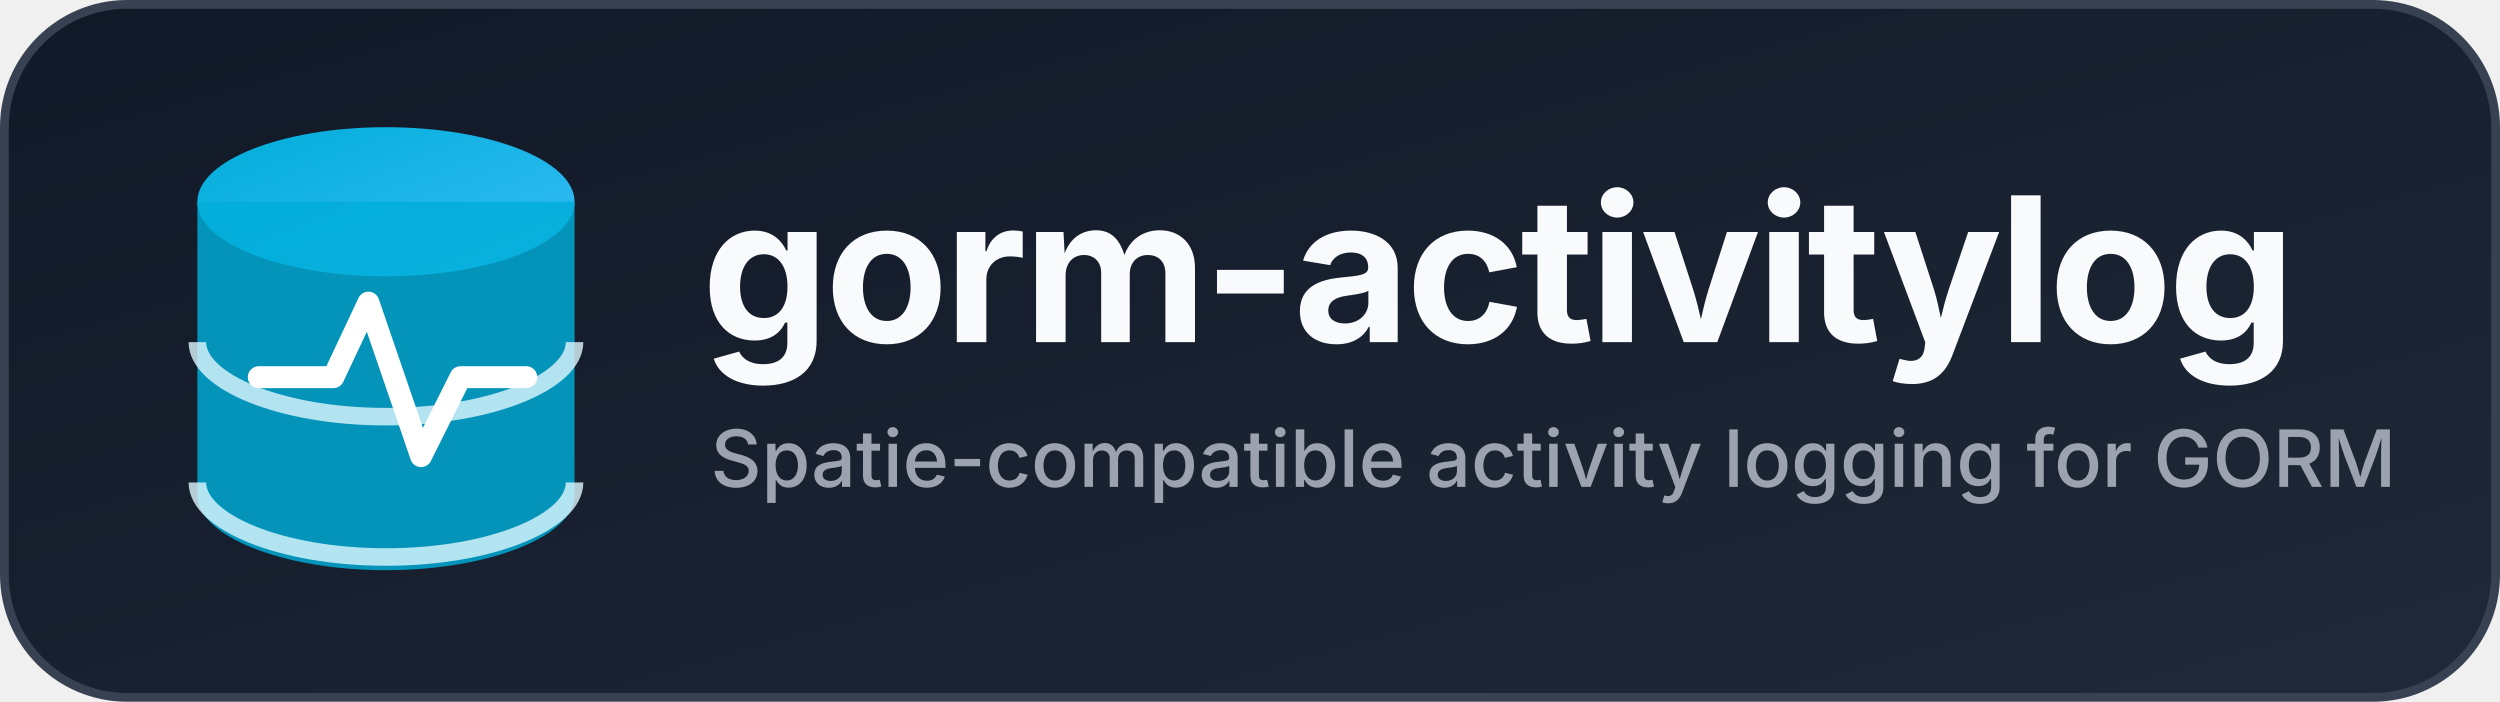
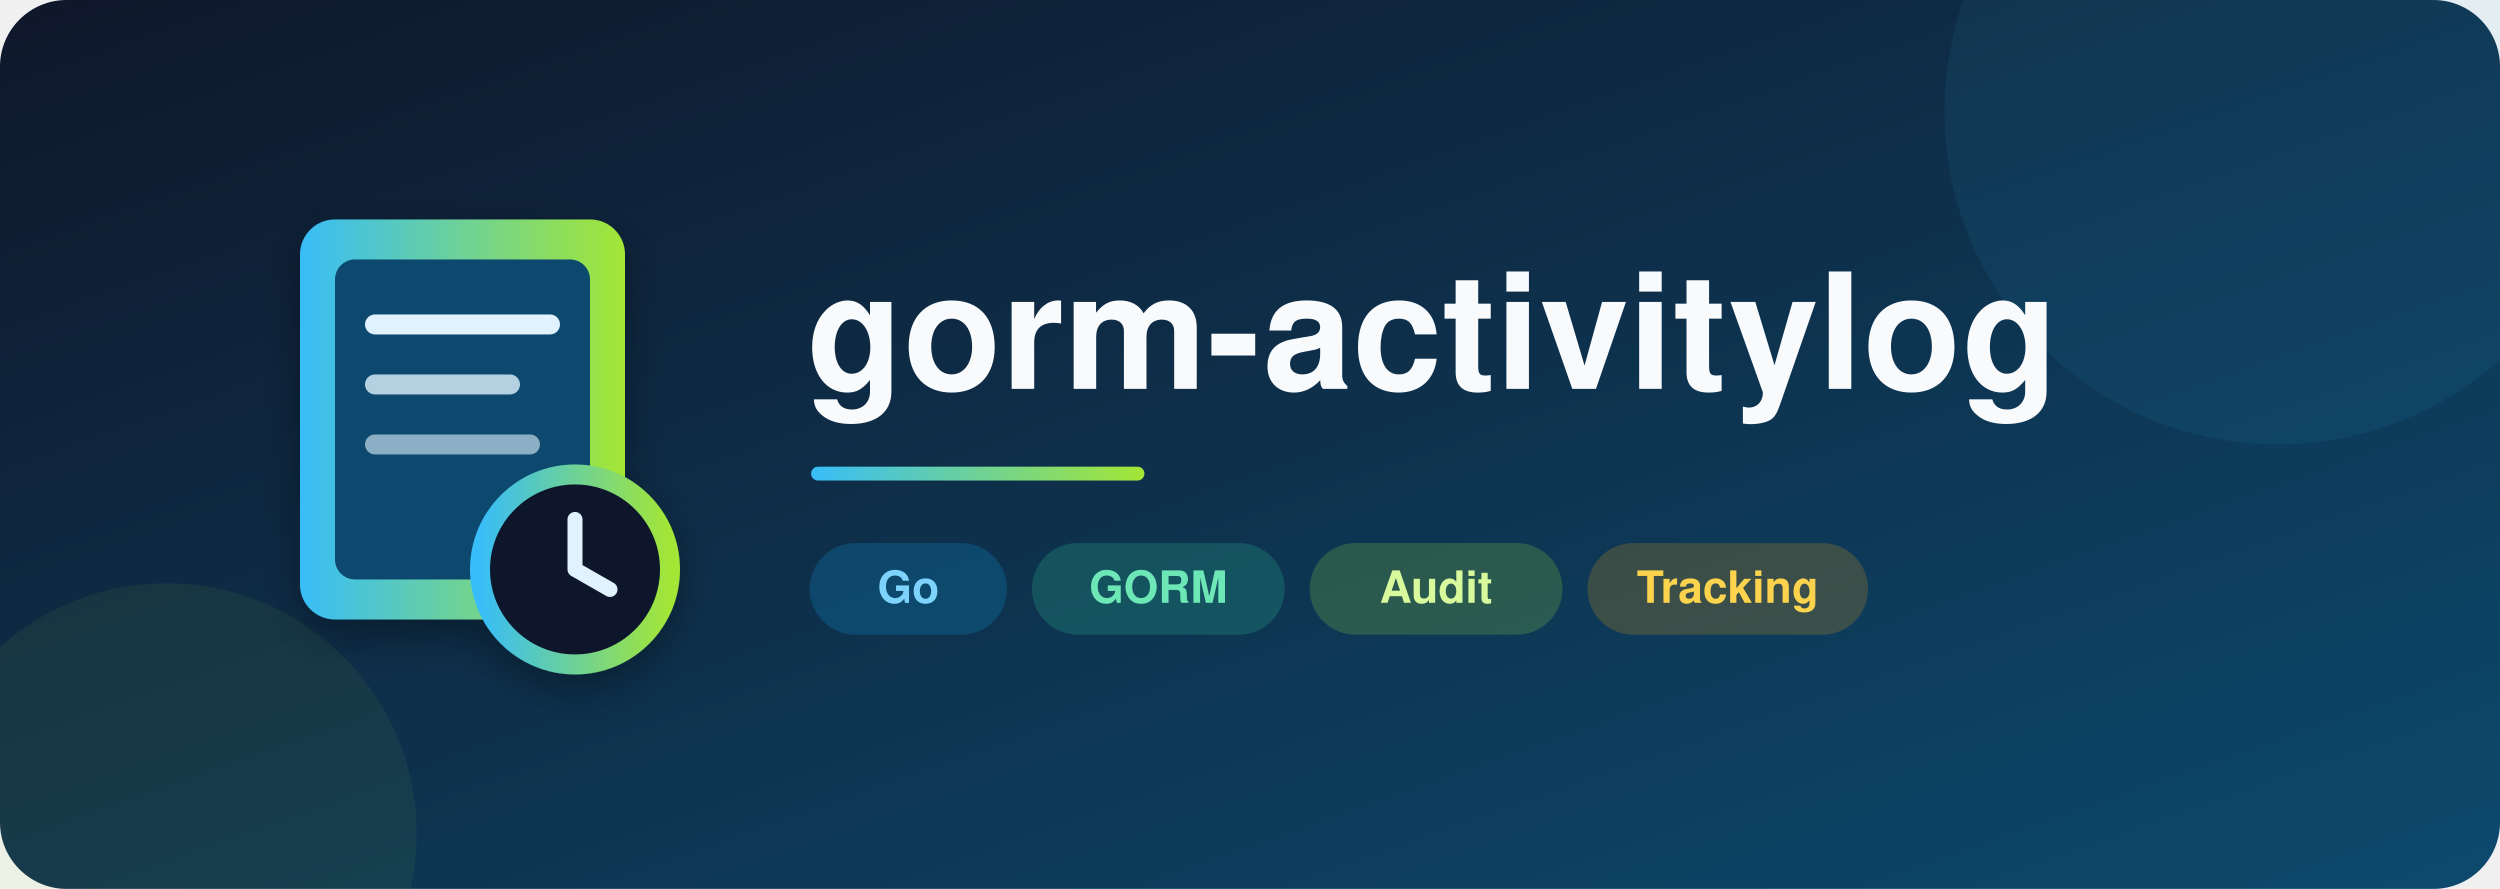
- <svg xmlns="http://www.w3.org/2000/svg" width="570" height="160" viewBox="0 0 570 160" role="img" aria-labelledby="title description">
+ <svg xmlns="http://www.w3.org/2000/svg" width="900" height="320" viewBox="0 0 900 320">
  <defs>
-     <linearGradient id="background" x1="0" y1="0" x2="1" y2="1">
-       <stop offset="0" stop-color="#111827" />
-       <stop offset="1" stop-color="#1f2937" />
+     <linearGradient id="bg" x1="0" y1="0" x2="1" y2="1">
+       <stop offset="0%" stop-color="#0f172a" />
+       <stop offset="100%" stop-color="#0c4a6e" />
    </linearGradient>
-     <linearGradient id="accent" x1="0" y1="0" x2="1" y2="1">
-       <stop offset="0" stop-color="#00add8" />
-       <stop offset="1" stop-color="#38bdf8" />
+     <linearGradient id="accent" x1="0" y1="0" x2="1" y2="0">
+       <stop offset="0%" stop-color="#38bdf8" />
+       <stop offset="100%" stop-color="#a3e635" />
    </linearGradient>
+     <filter id="shadow" x="-20%" y="-20%" width="140%" height="140%">
+       <feDropShadow dx="0" dy="6" stdDeviation="8" flood-color="#000" flood-opacity="0.35" />
+     </filter>
  </defs>
-   <rect x="1" y="1" width="568" height="158" rx="28" fill="url(#background)" stroke="#374151" stroke-width="2" />
-   <g transform="translate(34 26)">
-     <ellipse cx="54" cy="20" rx="43" ry="17" fill="url(#accent)" />
-     <path d="M11 20v67c0 9 19 17 43 17s43-8 43-17V20" fill="#00add8" opacity=".82" />
-     <path d="M11 52c0 9 19 17 43 17s43-8 43-17M11 84c0 9 19 17 43 17s43-8 43-17" fill="none" stroke="#dff7ff" stroke-width="4" opacity=".8" />
-     <path d="M25 60h17l8-17 12 35 9-18h15" fill="none" stroke="#fff" stroke-width="5" stroke-linecap="round" stroke-linejoin="round" />
+   <rect width="900" height="320" rx="24" fill="url(#bg)" />
+   <circle cx="820" cy="40" r="120" fill="#38bdf8" opacity="0.07" />
+   <circle cx="60" cy="300" r="90" fill="#a3e635" opacity="0.06" />
+   <g transform="translate(90,70) scale(0.9)" filter="url(#shadow)">
+     <rect x="20" y="10" width="130" height="160" rx="14" fill="url(#accent)" />
+     <rect x="34" y="26" width="102" height="128" rx="8" fill="#0c4a6e" />
+     <rect x="46" y="48" width="78" height="8" rx="4" fill="#e0f2fe" />
+     <rect x="46" y="72" width="62" height="8" rx="4" fill="#e0f2fe" opacity="0.8" />
+     <rect x="46" y="96" width="70" height="8" rx="4" fill="#e0f2fe" opacity="0.6" />
+     <circle cx="130" cy="150" r="38" fill="#0f172a" stroke="url(#accent)" stroke-width="8" />
+     <path d="M130 130 L130 150 L144 158" fill="none" stroke="#e0f2fe" stroke-width="6" stroke-linecap="round" stroke-linejoin="round" />
  </g>
-   <g font-family="Inter, ui-sans-serif, system-ui, -apple-system, BlinkMacSystemFont, 'Segoe UI', sans-serif">
-     <text x="160" y="78" fill="#f9fafb" font-size="46" font-weight="700" letter-spacing="-1">gorm-activitylog</text>
-     <text x="162" y="111" fill="#9ca3af" font-size="18" font-weight="500">Spatie-compatible activity logging for GORM</text>
+   <text x="290" y="140" font-family="Segoe UI, Helvetica, Arial, sans-serif" font-size="58" font-weight="700" fill="#f8fafc">gorm-activitylog</text>
+   <rect x="292" y="168" width="120" height="5" rx="2.5" fill="url(#accent)" />
+   <g font-family="Segoe UI, Helvetica, Arial, sans-serif" font-size="16" font-weight="600">
+     <rect x="292" y="196" width="70" height="32" rx="16" fill="#0ea5e9" opacity="0.2" stroke="#0ea5e9" />
+     <text x="327" y="217" text-anchor="middle" fill="#7dd3fc">Go</text>
+     <rect x="372" y="196" width="90" height="32" rx="16" fill="#34d399" opacity="0.2" stroke="#34d399" />
+     <text x="417" y="217" text-anchor="middle" fill="#6ee7b7">GORM</text>
+     <rect x="472" y="196" width="90" height="32" rx="16" fill="#a3e635" opacity="0.2" stroke="#a3e635" />
+     <text x="517" y="217" text-anchor="middle" fill="#d9f99d">Audit</text>
+     <rect x="572" y="196" width="100" height="32" rx="16" fill="#f59e0b" opacity="0.2" stroke="#f59e0b" />
+     <text x="622" y="217" text-anchor="middle" fill="#fcd34d">Tracking</text>
  </g>
</svg>
